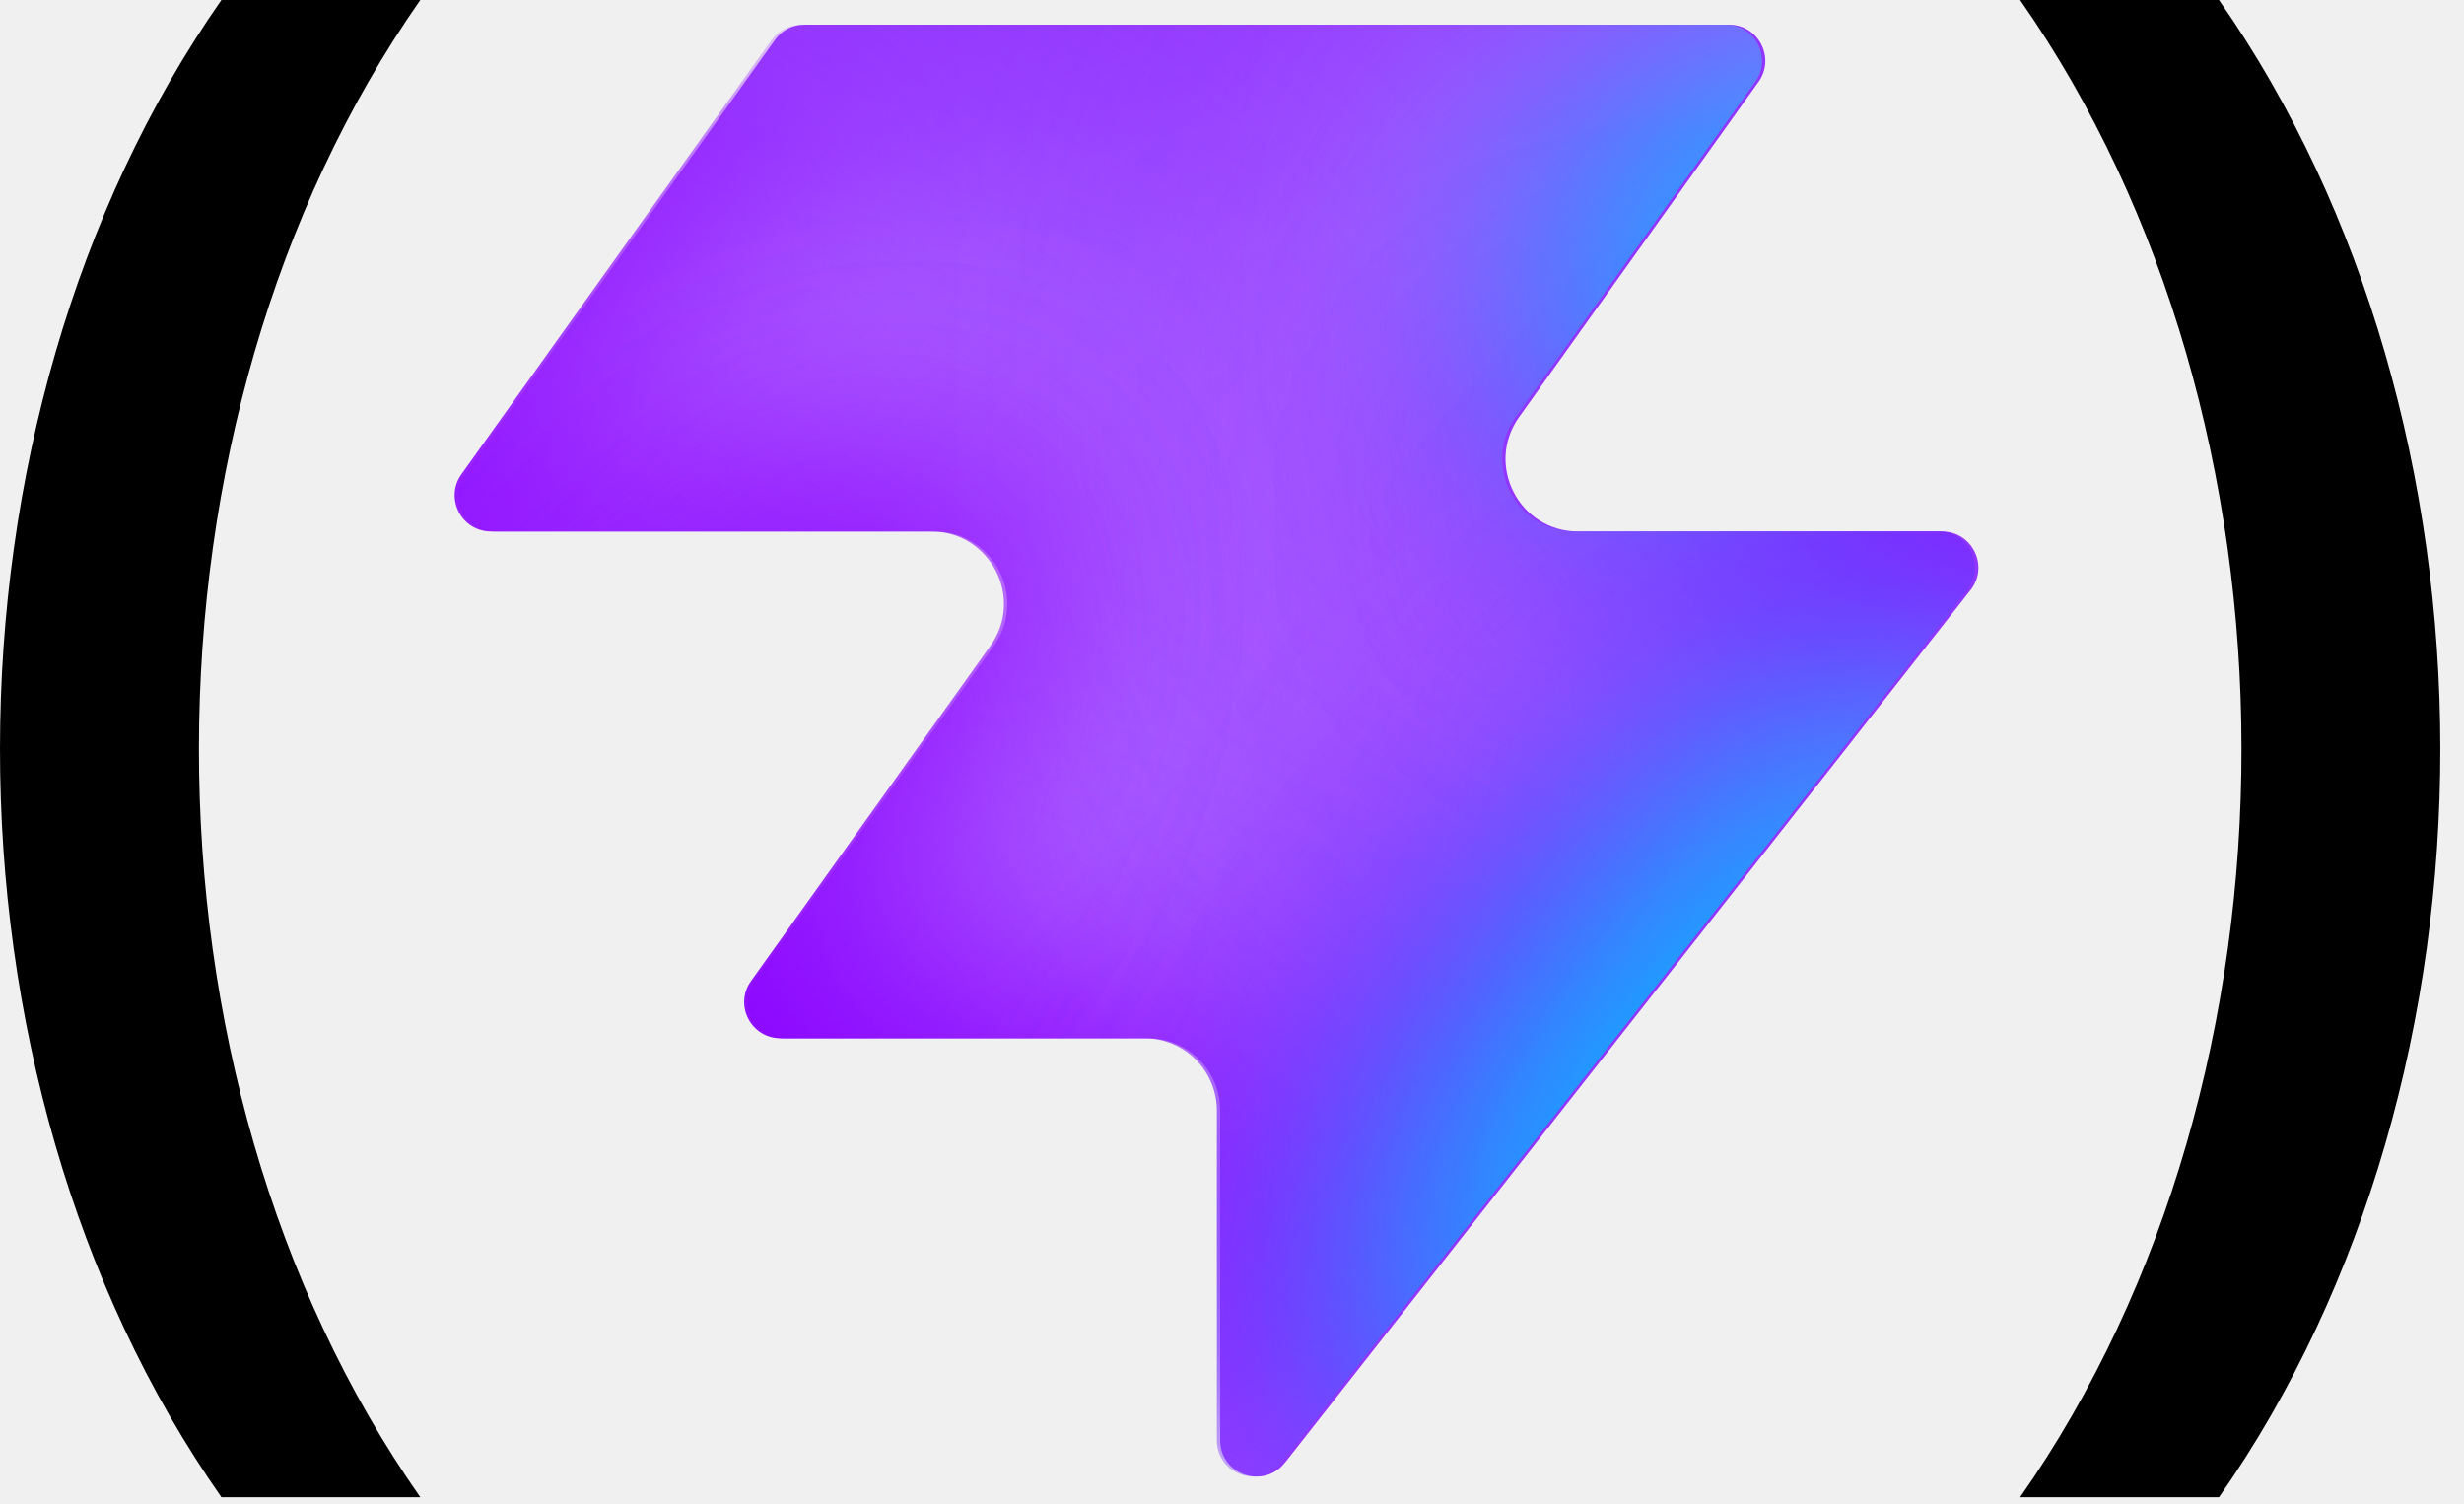
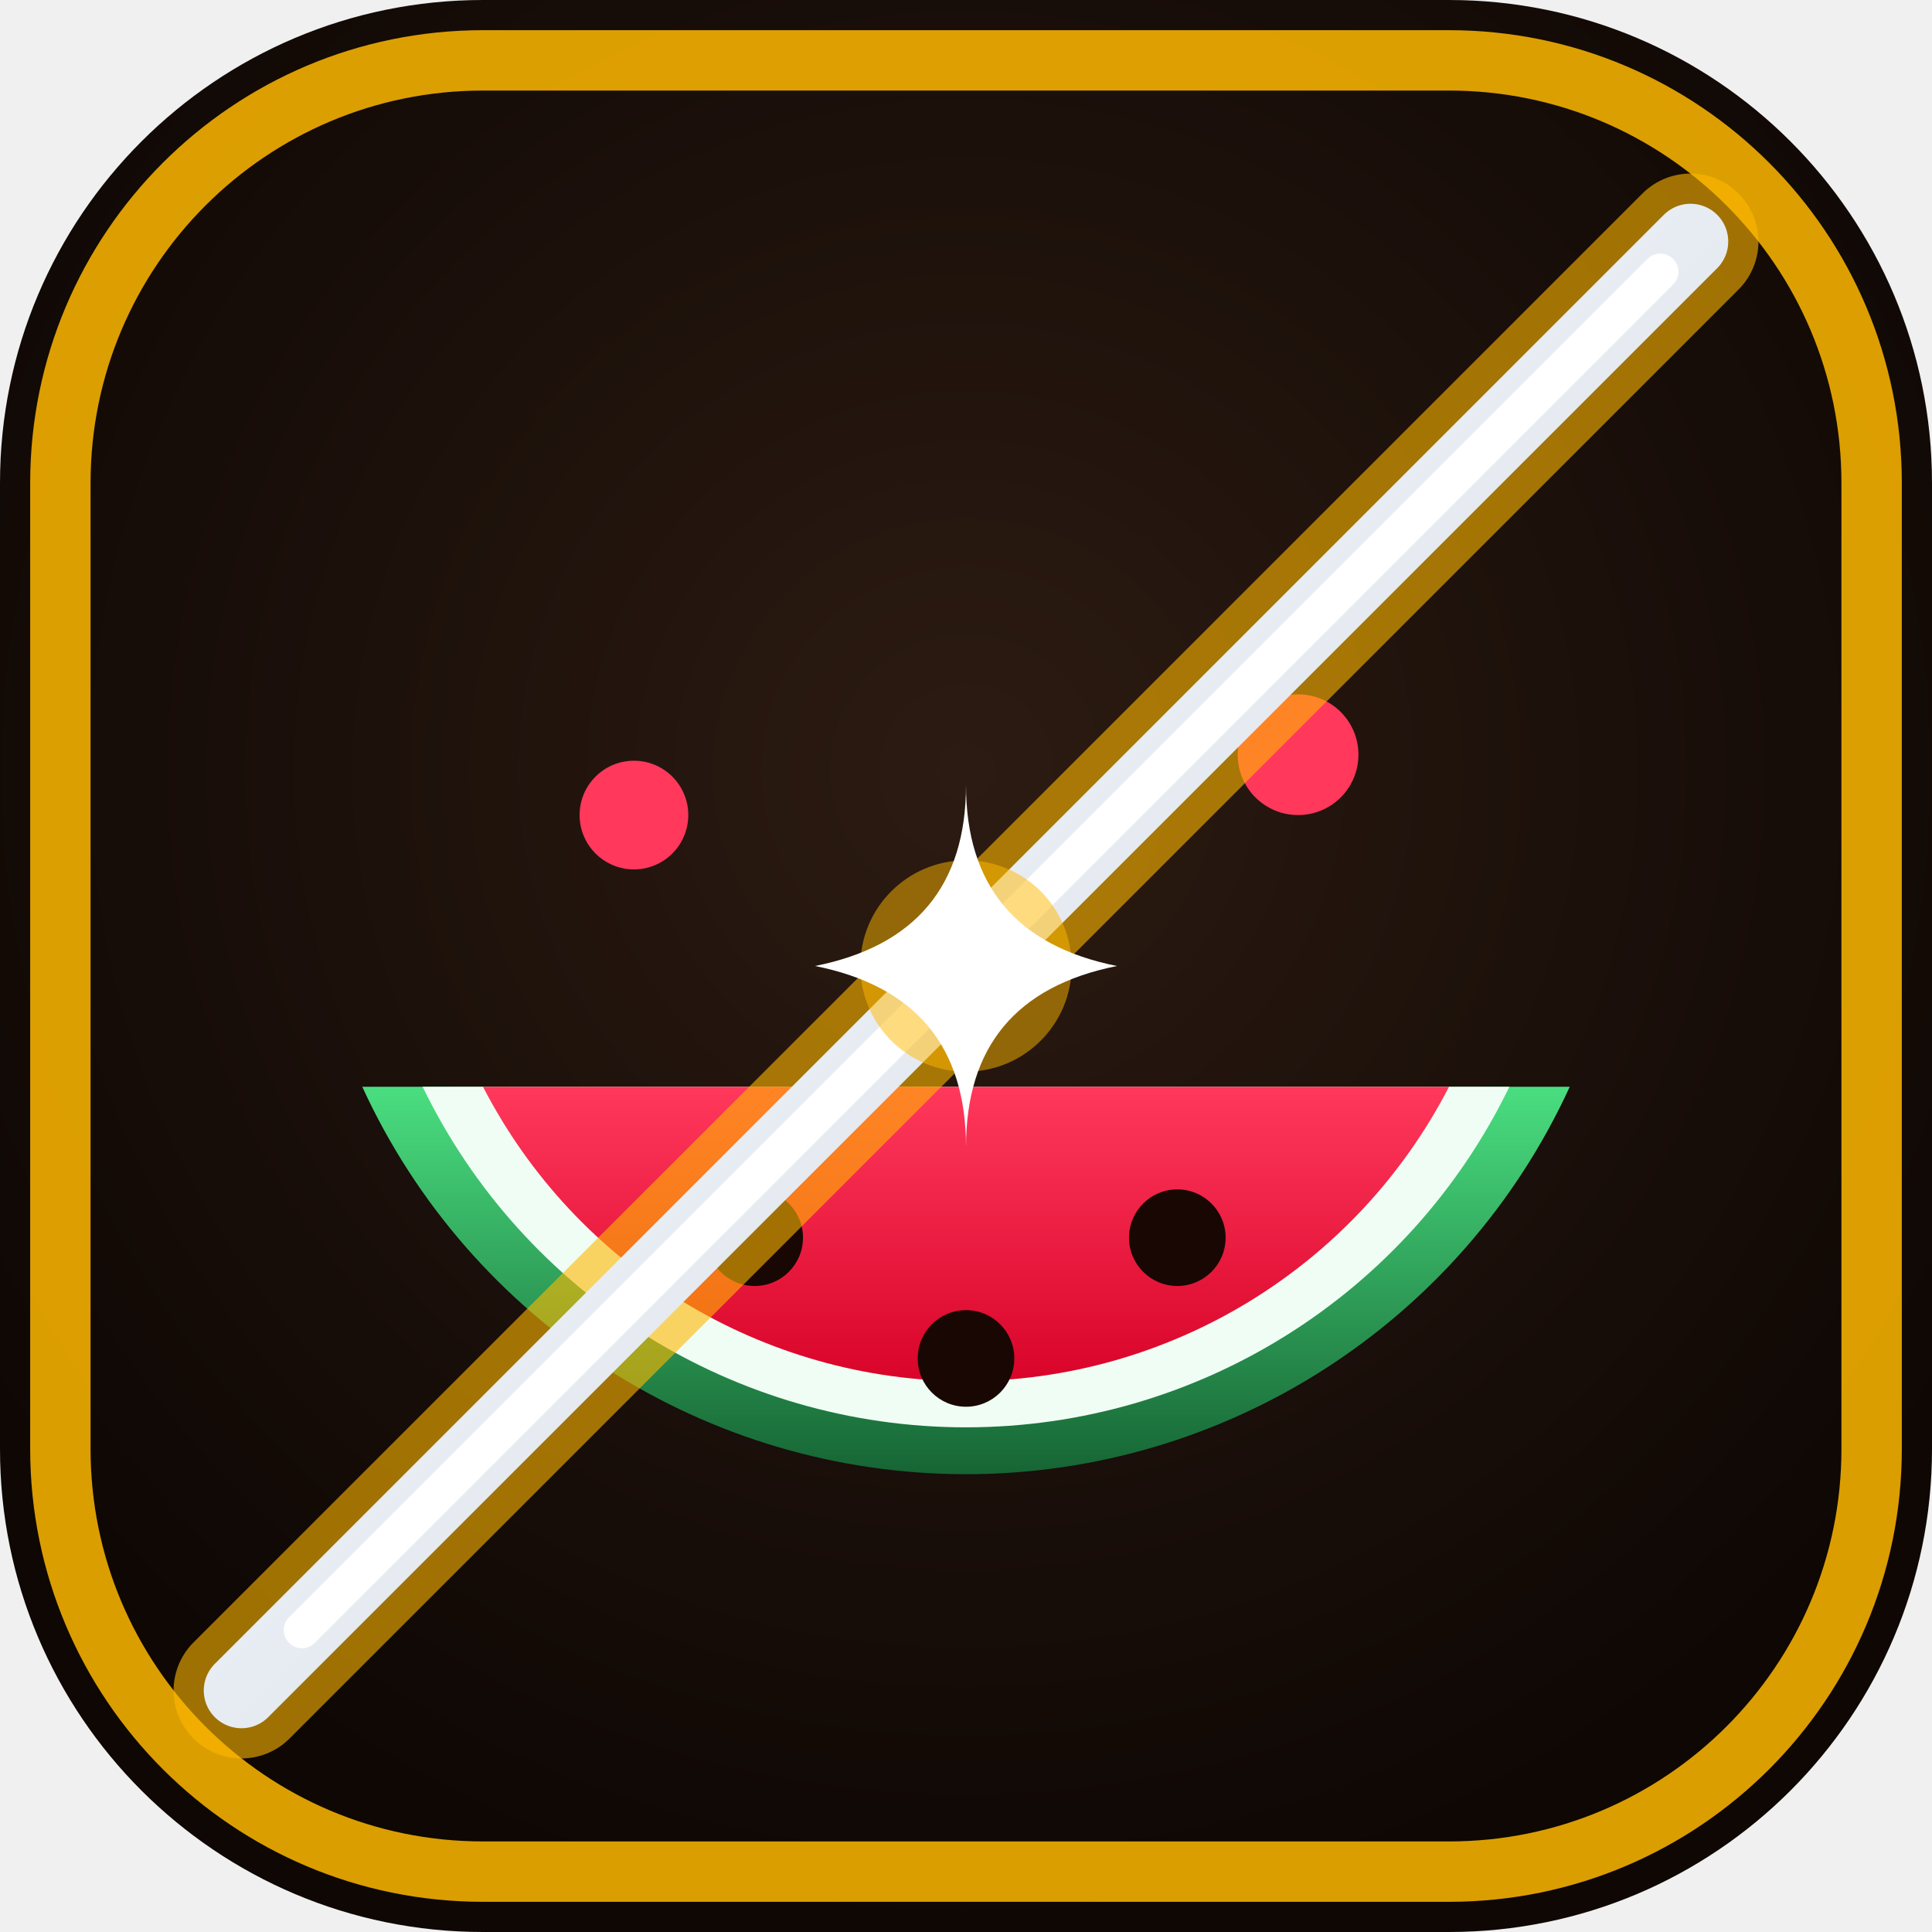
- <svg xmlns="http://www.w3.org/2000/svg" width="77" height="47" fill="none" aria-labelledby="vite-logo-title" viewBox="0 0 77 47">
-   <style>.parenthesis{fill:#000}@media (prefers-color-scheme:dark){.parenthesis{fill:#fff}}</style>
-   <path fill="#9135ff" d="M40.151 45.71c-.663.844-2.02.374-2.02-.699V34.708a2.26 2.26 0 0 0-2.262-2.262H24.493c-.92 0-1.457-1.04-.92-1.788l7.479-10.471c1.07-1.498 0-3.578-1.842-3.578H15.443c-.92 0-1.456-1.04-.92-1.788l9.696-13.576c.213-.297.556-.474.92-.474h28.894c.92 0 1.456 1.04.92 1.788l-7.48 10.472c-1.07 1.497 0 3.578 1.842 3.578h11.376c.944 0 1.474 1.087.89 1.83L40.153 45.712z" />
-   <mask id="a" width="48" height="47" x="14" y="0" maskUnits="userSpaceOnUse" style="mask-type:alpha">
-     <path fill="#000" d="M40.047 45.71c-.663.843-2.02.374-2.02-.699V34.708a2.26 2.26 0 0 0-2.262-2.262H24.389c-.92 0-1.457-1.04-.92-1.788l7.479-10.472c1.07-1.497 0-3.578-1.842-3.578H15.34c-.92 0-1.456-1.04-.92-1.788l9.696-13.575c.213-.297.556-.474.92-.474H53.93c.92 0 1.456 1.04.92 1.788L47.37 13.03c-1.07 1.498 0 3.578 1.842 3.578h11.376c.944 0 1.474 1.088.89 1.831L40.049 45.712z" />
-   </mask>
-   <g mask="url(#a)">
-     <g filter="url(#b)">
-       <ellipse cx="5.508" cy="14.704" fill="#eee6ff" rx="5.508" ry="14.704" transform="rotate(269.814 20.96 11.29)scale(-1 1)" />
-     </g>
-     <g filter="url(#c)">
-       <ellipse cx="10.399" cy="29.851" fill="#eee6ff" rx="10.399" ry="29.851" transform="rotate(89.814 -16.902 -8.275)scale(1 -1)" />
-     </g>
-     <g filter="url(#d)">
-       <ellipse cx="5.508" cy="30.487" fill="#8900ff" rx="5.508" ry="30.487" transform="rotate(89.814 -19.197 -7.127)scale(1 -1)" />
-     </g>
-     <g filter="url(#e)">
-       <ellipse cx="5.508" cy="30.599" fill="#8900ff" rx="5.508" ry="30.599" transform="rotate(89.814 -25.928 4.177)scale(1 -1)" />
-     </g>
-     <g filter="url(#f)">
-       <ellipse cx="5.508" cy="30.599" fill="#8900ff" rx="5.508" ry="30.599" transform="rotate(89.814 -25.738 5.52)scale(1 -1)" />
-     </g>
-     <g filter="url(#g)">
-       <ellipse cx="14.072" cy="22.078" fill="#eee6ff" rx="14.072" ry="22.078" transform="rotate(93.35 31.245 55.578)scale(-1 1)" />
-     </g>
-     <g filter="url(#h)">
-       <ellipse cx="3.47" cy="21.501" fill="#8900ff" rx="3.47" ry="21.501" transform="rotate(89.009 35.419 55.202)scale(-1 1)" />
-     </g>
-     <g filter="url(#i)">
-       <ellipse cx="3.47" cy="21.501" fill="#8900ff" rx="3.47" ry="21.501" transform="rotate(89.009 35.419 55.202)scale(-1 1)" />
-     </g>
-     <g filter="url(#j)">
-       <ellipse cx="14.592" cy="9.743" fill="#8900ff" rx="4.407" ry="29.108" transform="rotate(39.51 14.592 9.743)" />
-     </g>
-     <g filter="url(#k)">
-       <ellipse cx="61.728" cy="-5.321" fill="#8900ff" rx="4.407" ry="29.108" transform="rotate(37.892 61.728 -5.32)" />
-     </g>
-     <g filter="url(#l)">
-       <ellipse cx="55.618" cy="7.104" fill="#00c2ff" rx="5.971" ry="9.665" transform="rotate(37.892 55.618 7.104)" />
-     </g>
-     <g filter="url(#m)">
-       <ellipse cx="12.326" cy="39.103" fill="#8900ff" rx="4.407" ry="29.108" transform="rotate(37.892 12.326 39.103)" />
-     </g>
-     <g filter="url(#n)">
-       <ellipse cx="12.326" cy="39.103" fill="#8900ff" rx="4.407" ry="29.108" transform="rotate(37.892 12.326 39.103)" />
-     </g>
-     <g filter="url(#o)">
-       <ellipse cx="49.857" cy="30.678" fill="#8900ff" rx="4.407" ry="29.108" transform="rotate(37.892 49.857 30.678)" />
-     </g>
-     <g filter="url(#p)">
-       <ellipse cx="52.623" cy="33.171" fill="#00c2ff" rx="5.971" ry="15.297" transform="rotate(37.892 52.623 33.17)" />
-     </g>
+ <svg xmlns="http://www.w3.org/2000/svg" viewBox="0 0 64 64" width="100%" height="100%">
+   <defs>
+     <radialGradient id="favBg" cx="50%" cy="40%" r="60%">
+       <stop offset="0%" stop-color="#2C1B12" />
+       <stop offset="100%" stop-color="#0E0704" />
+     </radialGradient>
+     <linearGradient id="favFlesh" x1="0%" y1="0%" x2="0%" y2="100%">
+       <stop offset="0%" stop-color="#FF385C" />
+       <stop offset="100%" stop-color="#D90429" />
+     </linearGradient>
+     <linearGradient id="favRind" x1="0%" y1="0%" x2="0%" y2="100%">
+       <stop offset="0%" stop-color="#4ADE80" />
+       <stop offset="100%" stop-color="#166534" />
+     </linearGradient>
+     <linearGradient id="favSteel" x1="0%" y1="0%" x2="100%" y2="100%">
+       <stop offset="0%" stop-color="#FFFFFF" />
+       <stop offset="60%" stop-color="#E2E8F0" />
+       <stop offset="100%" stop-color="#94A3B8" />
+     </linearGradient>
+   </defs>
+   <rect width="64" height="64" rx="16" fill="url(#favBg)" />
+   <rect width="60" height="60" x="2" y="2" rx="14" fill="none" stroke="#FFB800" stroke-width="2" stroke-opacity="0.85" />
+   <path d="M 12 36 A 22 22 0 0 0 52 36 Z" fill="url(#favRind)" />
+   <path d="M 14 36 A 20 20 0 0 0 50 36 Z" fill="#F0FDF4" />
+   <path d="M 16 36 A 18 18 0 0 0 48 36 Z" fill="url(#favFlesh)" />
+   <circle cx="25" cy="41" r="1.6" fill="#180702" />
+   <circle cx="32" cy="45" r="1.6" fill="#180702" />
+   <circle cx="39" cy="41" r="1.6" fill="#180702" />
+   <circle cx="21" cy="27" r="1.8" fill="#FF385C" />
+   <circle cx="43" cy="25" r="2" fill="#FF385C" />
+   <line x1="56" y1="8" x2="8" y2="56" stroke="#FFB800" stroke-width="4.5" stroke-linecap="round" opacity="0.6" />
+   <line x1="56" y1="8" x2="8" y2="56" stroke="url(#favSteel)" stroke-width="2.5" stroke-linecap="round" />
+   <line x1="55" y1="9" x2="10" y2="54" stroke="#FFFFFF" stroke-width="1.2" stroke-linecap="round" />
+   <g transform="translate(32, 32)">
+     <circle cx="0" cy="0" r="3.5" fill="#FFB800" opacity="0.5" />
+     <path d="M 0 -6 Q 0 -1 5 0 Q 0 1 0 6 Q 0 1 -5 0 Q 0 -1 0 -6 Z" fill="#FFFFFF" />
  </g>
-   <path d="M6.919 0c-9.198 13.166-9.252 33.575 0 46.789h6.215c-9.25-13.214-9.196-33.623 0-46.789zm62.424 0h-6.215c9.198 13.166 9.252 33.575 0 46.789h6.215c9.25-13.214 9.196-33.623 0-46.789" class="parenthesis" />
-   <defs>
-     <filter id="b" width="60.045" height="41.654" x="-5.564" y="16.92" color-interpolation-filters="sRGB" filterUnits="userSpaceOnUse">
-       <feFlood flood-opacity="0" result="BackgroundImageFix" />
-       <feBlend in="SourceGraphic" in2="BackgroundImageFix" result="shape" />
-       <feGaussianBlur result="effect1_foregroundBlur_2002_17286" stdDeviation="7.659" />
-     </filter>
-     <filter id="c" width="90.34" height="51.437" x="-40.407" y="-6.762" color-interpolation-filters="sRGB" filterUnits="userSpaceOnUse">
-       <feFlood flood-opacity="0" result="BackgroundImageFix" />
-       <feBlend in="SourceGraphic" in2="BackgroundImageFix" result="shape" />
-       <feGaussianBlur result="effect1_foregroundBlur_2002_17286" stdDeviation="7.659" />
-     </filter>
-     <filter id="d" width="79.355" height="29.4" x="-35.435" y="2.801" color-interpolation-filters="sRGB" filterUnits="userSpaceOnUse">
-       <feFlood flood-opacity="0" result="BackgroundImageFix" />
-       <feBlend in="SourceGraphic" in2="BackgroundImageFix" result="shape" />
-       <feGaussianBlur result="effect1_foregroundBlur_2002_17286" stdDeviation="4.596" />
-     </filter>
-     <filter id="e" width="79.579" height="29.4" x="-30.84" y="20.8" color-interpolation-filters="sRGB" filterUnits="userSpaceOnUse">
-       <feFlood flood-opacity="0" result="BackgroundImageFix" />
-       <feBlend in="SourceGraphic" in2="BackgroundImageFix" result="shape" />
-       <feGaussianBlur result="effect1_foregroundBlur_2002_17286" stdDeviation="4.596" />
-     </filter>
-     <filter id="f" width="79.579" height="29.4" x="-29.307" y="21.949" color-interpolation-filters="sRGB" filterUnits="userSpaceOnUse">
-       <feFlood flood-opacity="0" result="BackgroundImageFix" />
-       <feBlend in="SourceGraphic" in2="BackgroundImageFix" result="shape" />
-       <feGaussianBlur result="effect1_foregroundBlur_2002_17286" stdDeviation="4.596" />
-     </filter>
-     <filter id="g" width="74.749" height="58.852" x="29.961" y="-17.13" color-interpolation-filters="sRGB" filterUnits="userSpaceOnUse">
-       <feFlood flood-opacity="0" result="BackgroundImageFix" />
-       <feBlend in="SourceGraphic" in2="BackgroundImageFix" result="shape" />
-       <feGaussianBlur result="effect1_foregroundBlur_2002_17286" stdDeviation="7.659" />
-     </filter>
-     <filter id="h" width="61.377" height="25.362" x="37.754" y="3.055" color-interpolation-filters="sRGB" filterUnits="userSpaceOnUse">
-       <feFlood flood-opacity="0" result="BackgroundImageFix" />
-       <feBlend in="SourceGraphic" in2="BackgroundImageFix" result="shape" />
-       <feGaussianBlur result="effect1_foregroundBlur_2002_17286" stdDeviation="4.596" />
-     </filter>
-     <filter id="i" width="61.377" height="25.362" x="37.754" y="3.055" color-interpolation-filters="sRGB" filterUnits="userSpaceOnUse">
-       <feFlood flood-opacity="0" result="BackgroundImageFix" />
-       <feBlend in="SourceGraphic" in2="BackgroundImageFix" result="shape" />
-       <feGaussianBlur result="effect1_foregroundBlur_2002_17286" stdDeviation="4.596" />
-     </filter>
-     <filter id="j" width="56.045" height="63.649" x="-13.43" y="-22.082" color-interpolation-filters="sRGB" filterUnits="userSpaceOnUse">
-       <feFlood flood-opacity="0" result="BackgroundImageFix" />
-       <feBlend in="SourceGraphic" in2="BackgroundImageFix" result="shape" />
-       <feGaussianBlur result="effect1_foregroundBlur_2002_17286" stdDeviation="4.596" />
-     </filter>
-     <filter id="k" width="54.814" height="64.646" x="34.321" y="-37.644" color-interpolation-filters="sRGB" filterUnits="userSpaceOnUse">
-       <feFlood flood-opacity="0" result="BackgroundImageFix" />
-       <feBlend in="SourceGraphic" in2="BackgroundImageFix" result="shape" />
-       <feGaussianBlur result="effect1_foregroundBlur_2002_17286" stdDeviation="4.596" />
-     </filter>
-     <filter id="l" width="33.541" height="35.313" x="38.847" y="-10.552" color-interpolation-filters="sRGB" filterUnits="userSpaceOnUse">
-       <feFlood flood-opacity="0" result="BackgroundImageFix" />
-       <feBlend in="SourceGraphic" in2="BackgroundImageFix" result="shape" />
-       <feGaussianBlur result="effect1_foregroundBlur_2002_17286" stdDeviation="4.596" />
-     </filter>
-     <filter id="m" width="54.814" height="64.646" x="-15.081" y="6.78" color-interpolation-filters="sRGB" filterUnits="userSpaceOnUse">
-       <feFlood flood-opacity="0" result="BackgroundImageFix" />
-       <feBlend in="SourceGraphic" in2="BackgroundImageFix" result="shape" />
-       <feGaussianBlur result="effect1_foregroundBlur_2002_17286" stdDeviation="4.596" />
-     </filter>
-     <filter id="n" width="54.814" height="64.646" x="-15.081" y="6.78" color-interpolation-filters="sRGB" filterUnits="userSpaceOnUse">
-       <feFlood flood-opacity="0" result="BackgroundImageFix" />
-       <feBlend in="SourceGraphic" in2="BackgroundImageFix" result="shape" />
-       <feGaussianBlur result="effect1_foregroundBlur_2002_17286" stdDeviation="4.596" />
-     </filter>
-     <filter id="o" width="54.814" height="64.646" x="22.45" y="-1.645" color-interpolation-filters="sRGB" filterUnits="userSpaceOnUse">
-       <feFlood flood-opacity="0" result="BackgroundImageFix" />
-       <feBlend in="SourceGraphic" in2="BackgroundImageFix" result="shape" />
-       <feGaussianBlur result="effect1_foregroundBlur_2002_17286" stdDeviation="4.596" />
-     </filter>
-     <filter id="p" width="39.409" height="43.623" x="32.919" y="11.36" color-interpolation-filters="sRGB" filterUnits="userSpaceOnUse">
-       <feFlood flood-opacity="0" result="BackgroundImageFix" />
-       <feBlend in="SourceGraphic" in2="BackgroundImageFix" result="shape" />
-       <feGaussianBlur result="effect1_foregroundBlur_2002_17286" stdDeviation="4.596" />
-     </filter>
-   </defs>
</svg>
